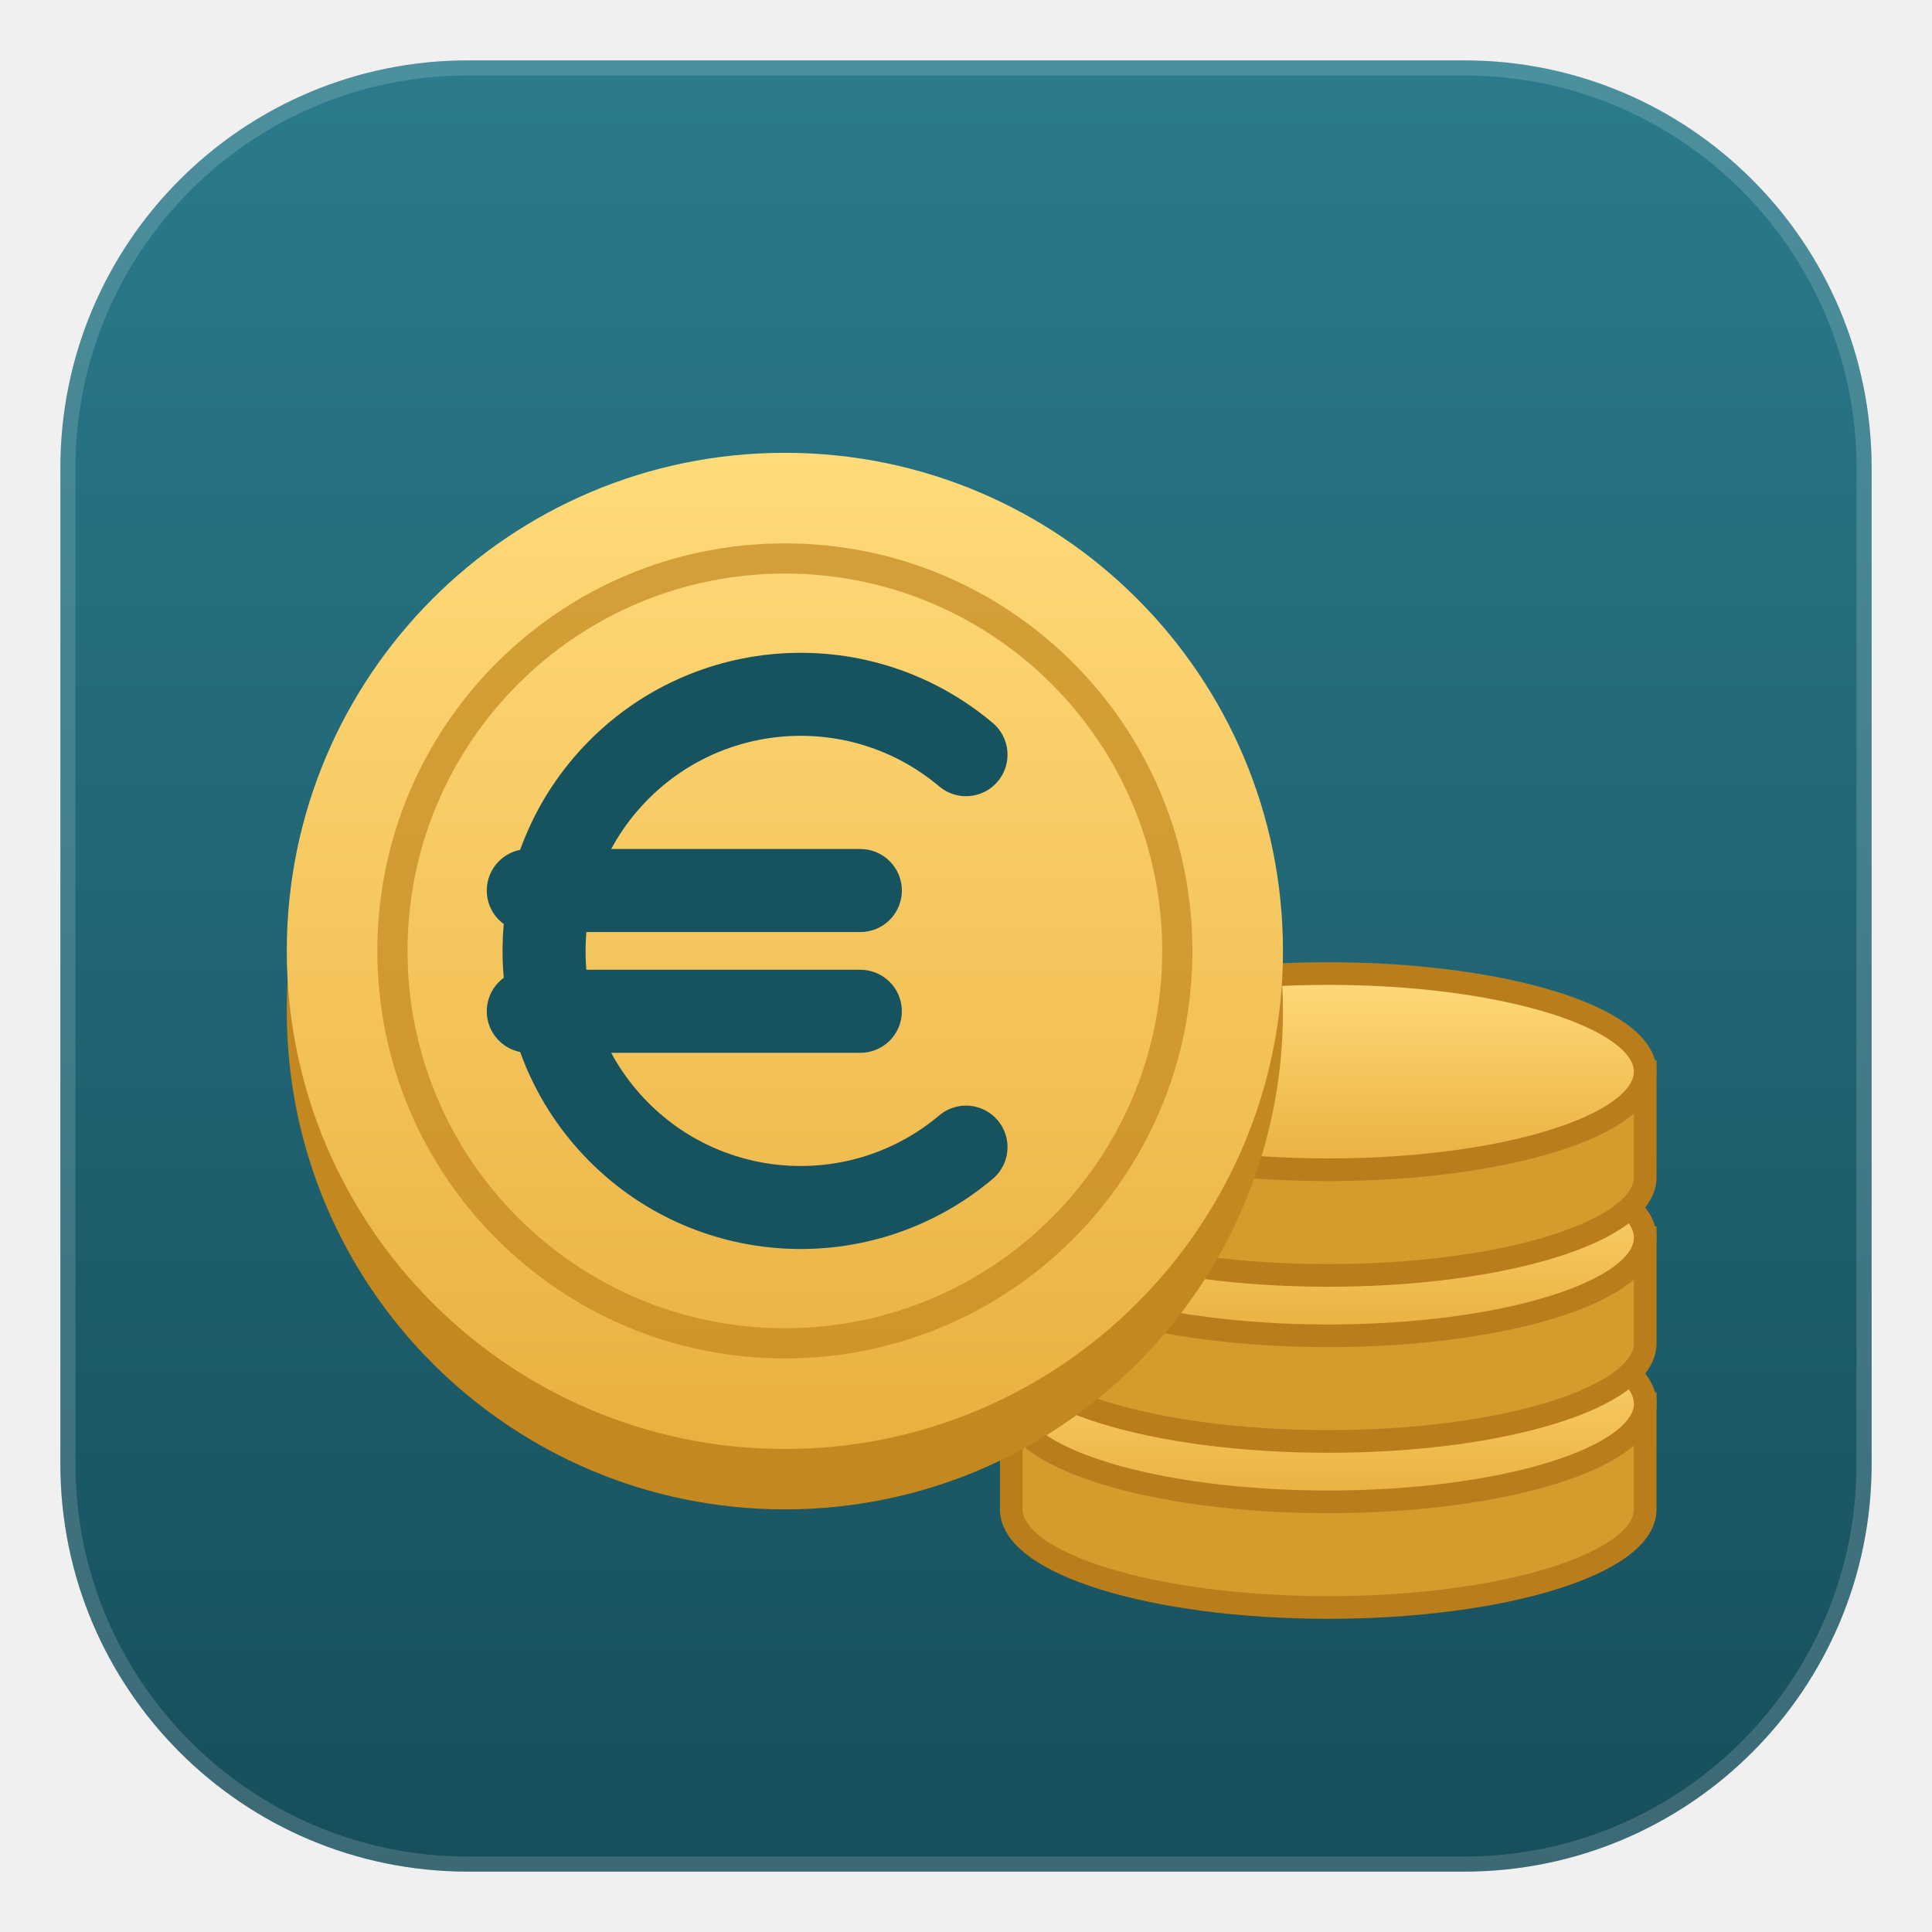
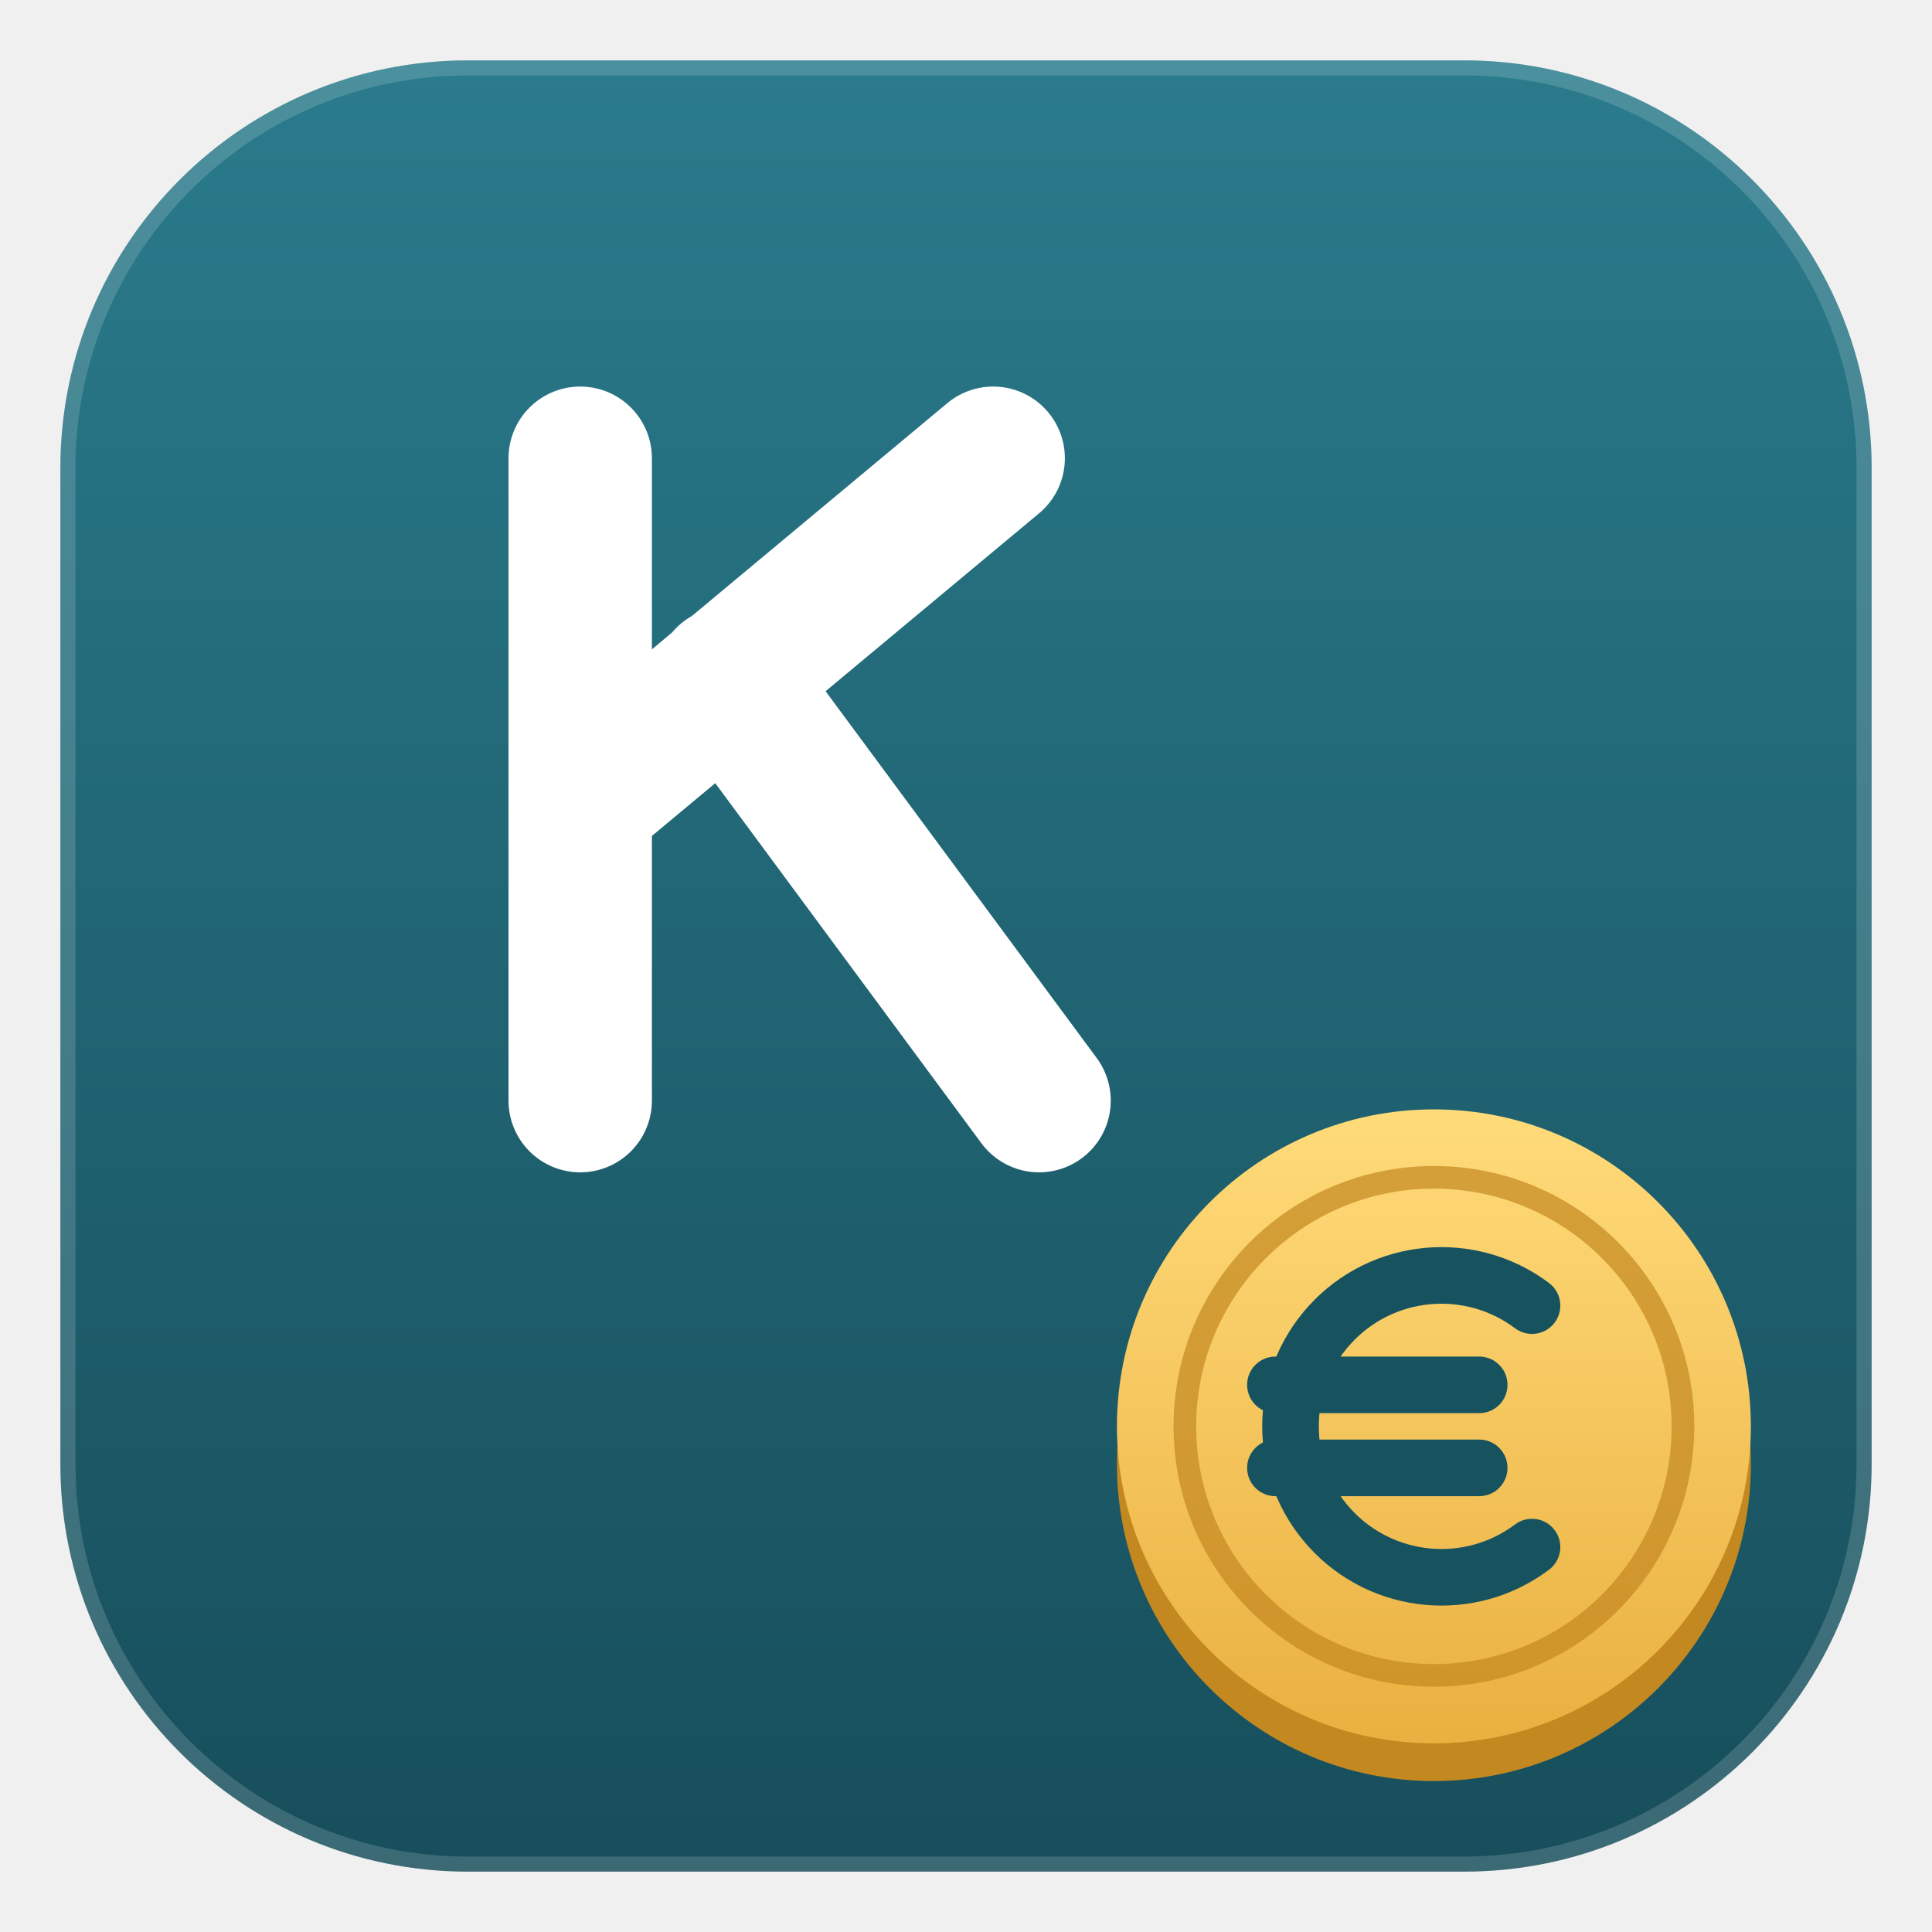
<svg xmlns="http://www.w3.org/2000/svg" viewBox="0 0 256 256">
  <defs>
    <linearGradient id="grund" x1="0" y1="0" x2="0" y2="1">
      <stop offset="0" stop-color="#2a7b8c" />
      <stop offset="1" stop-color="#174e5b" />
    </linearGradient>
    <linearGradient id="gold" x1="0" y1="0" x2="0" y2="1">
      <stop offset="0" stop-color="#ffdb7a" />
      <stop offset="1" stop-color="#eab040" />
    </linearGradient>
  </defs>
  <rect x="8" y="8" width="240" height="240" rx="54" fill="url(#grund)" />
  <rect x="9" y="9" width="238" height="238" rx="53" fill="none" stroke="#fff" stroke-opacity=".16" stroke-width="2" />
-   <g stroke="#b97d1c" stroke-width="3">
-     <path d="M134 186v14a42 13 0 0 0 84 0v-14z" fill="#d79a2c" />
-     <ellipse cx="176" cy="186" rx="42" ry="13" fill="url(#gold)" />
-     <path d="M134 164v14a42 13 0 0 0 84 0v-14z" fill="#d79a2c" />
-     <ellipse cx="176" cy="164" rx="42" ry="13" fill="url(#gold)" />
-     <path d="M134 142v14a42 13 0 0 0 84 0v-14z" fill="#d79a2c" />
-     <ellipse cx="176" cy="142" rx="42" ry="13" fill="url(#gold)" />
+   <g transform="translate(10 6) scale(.76)">
+     <path d="M88 72v112M88 132 160 72M113.6 110.4 168 184" fill="none" stroke="#fff" stroke-width="25" stroke-linecap="round" stroke-linejoin="round" />
  </g>
-   <circle cx="104" cy="134" r="66" fill="#c48820" />
-   <circle cx="104" cy="126" r="66" fill="url(#gold)" />
-   <circle cx="104" cy="126" r="52" fill="none" stroke="#c48820" stroke-width="4" stroke-opacity=".7" />
-   <path d="M128 100a34 34 0 1 0 0 52M70 118h44M70 134h44" fill="none" stroke="#17535f" stroke-width="11" stroke-linecap="round" />
+   <circle cx="190" cy="194" r="42" fill="#c48820" />
+   <circle cx="190" cy="189" r="42" fill="url(#gold)" />
+   <circle cx="190" cy="189" r="33" fill="none" stroke="#c48820" stroke-width="3" stroke-opacity=".7" />
+   <path d="M203 173a20 20 0 1 0 0 32M169 183.5h27M169 194.5h27" fill="none" stroke="#17535f" stroke-width="7.5" stroke-linecap="round" />
</svg>
